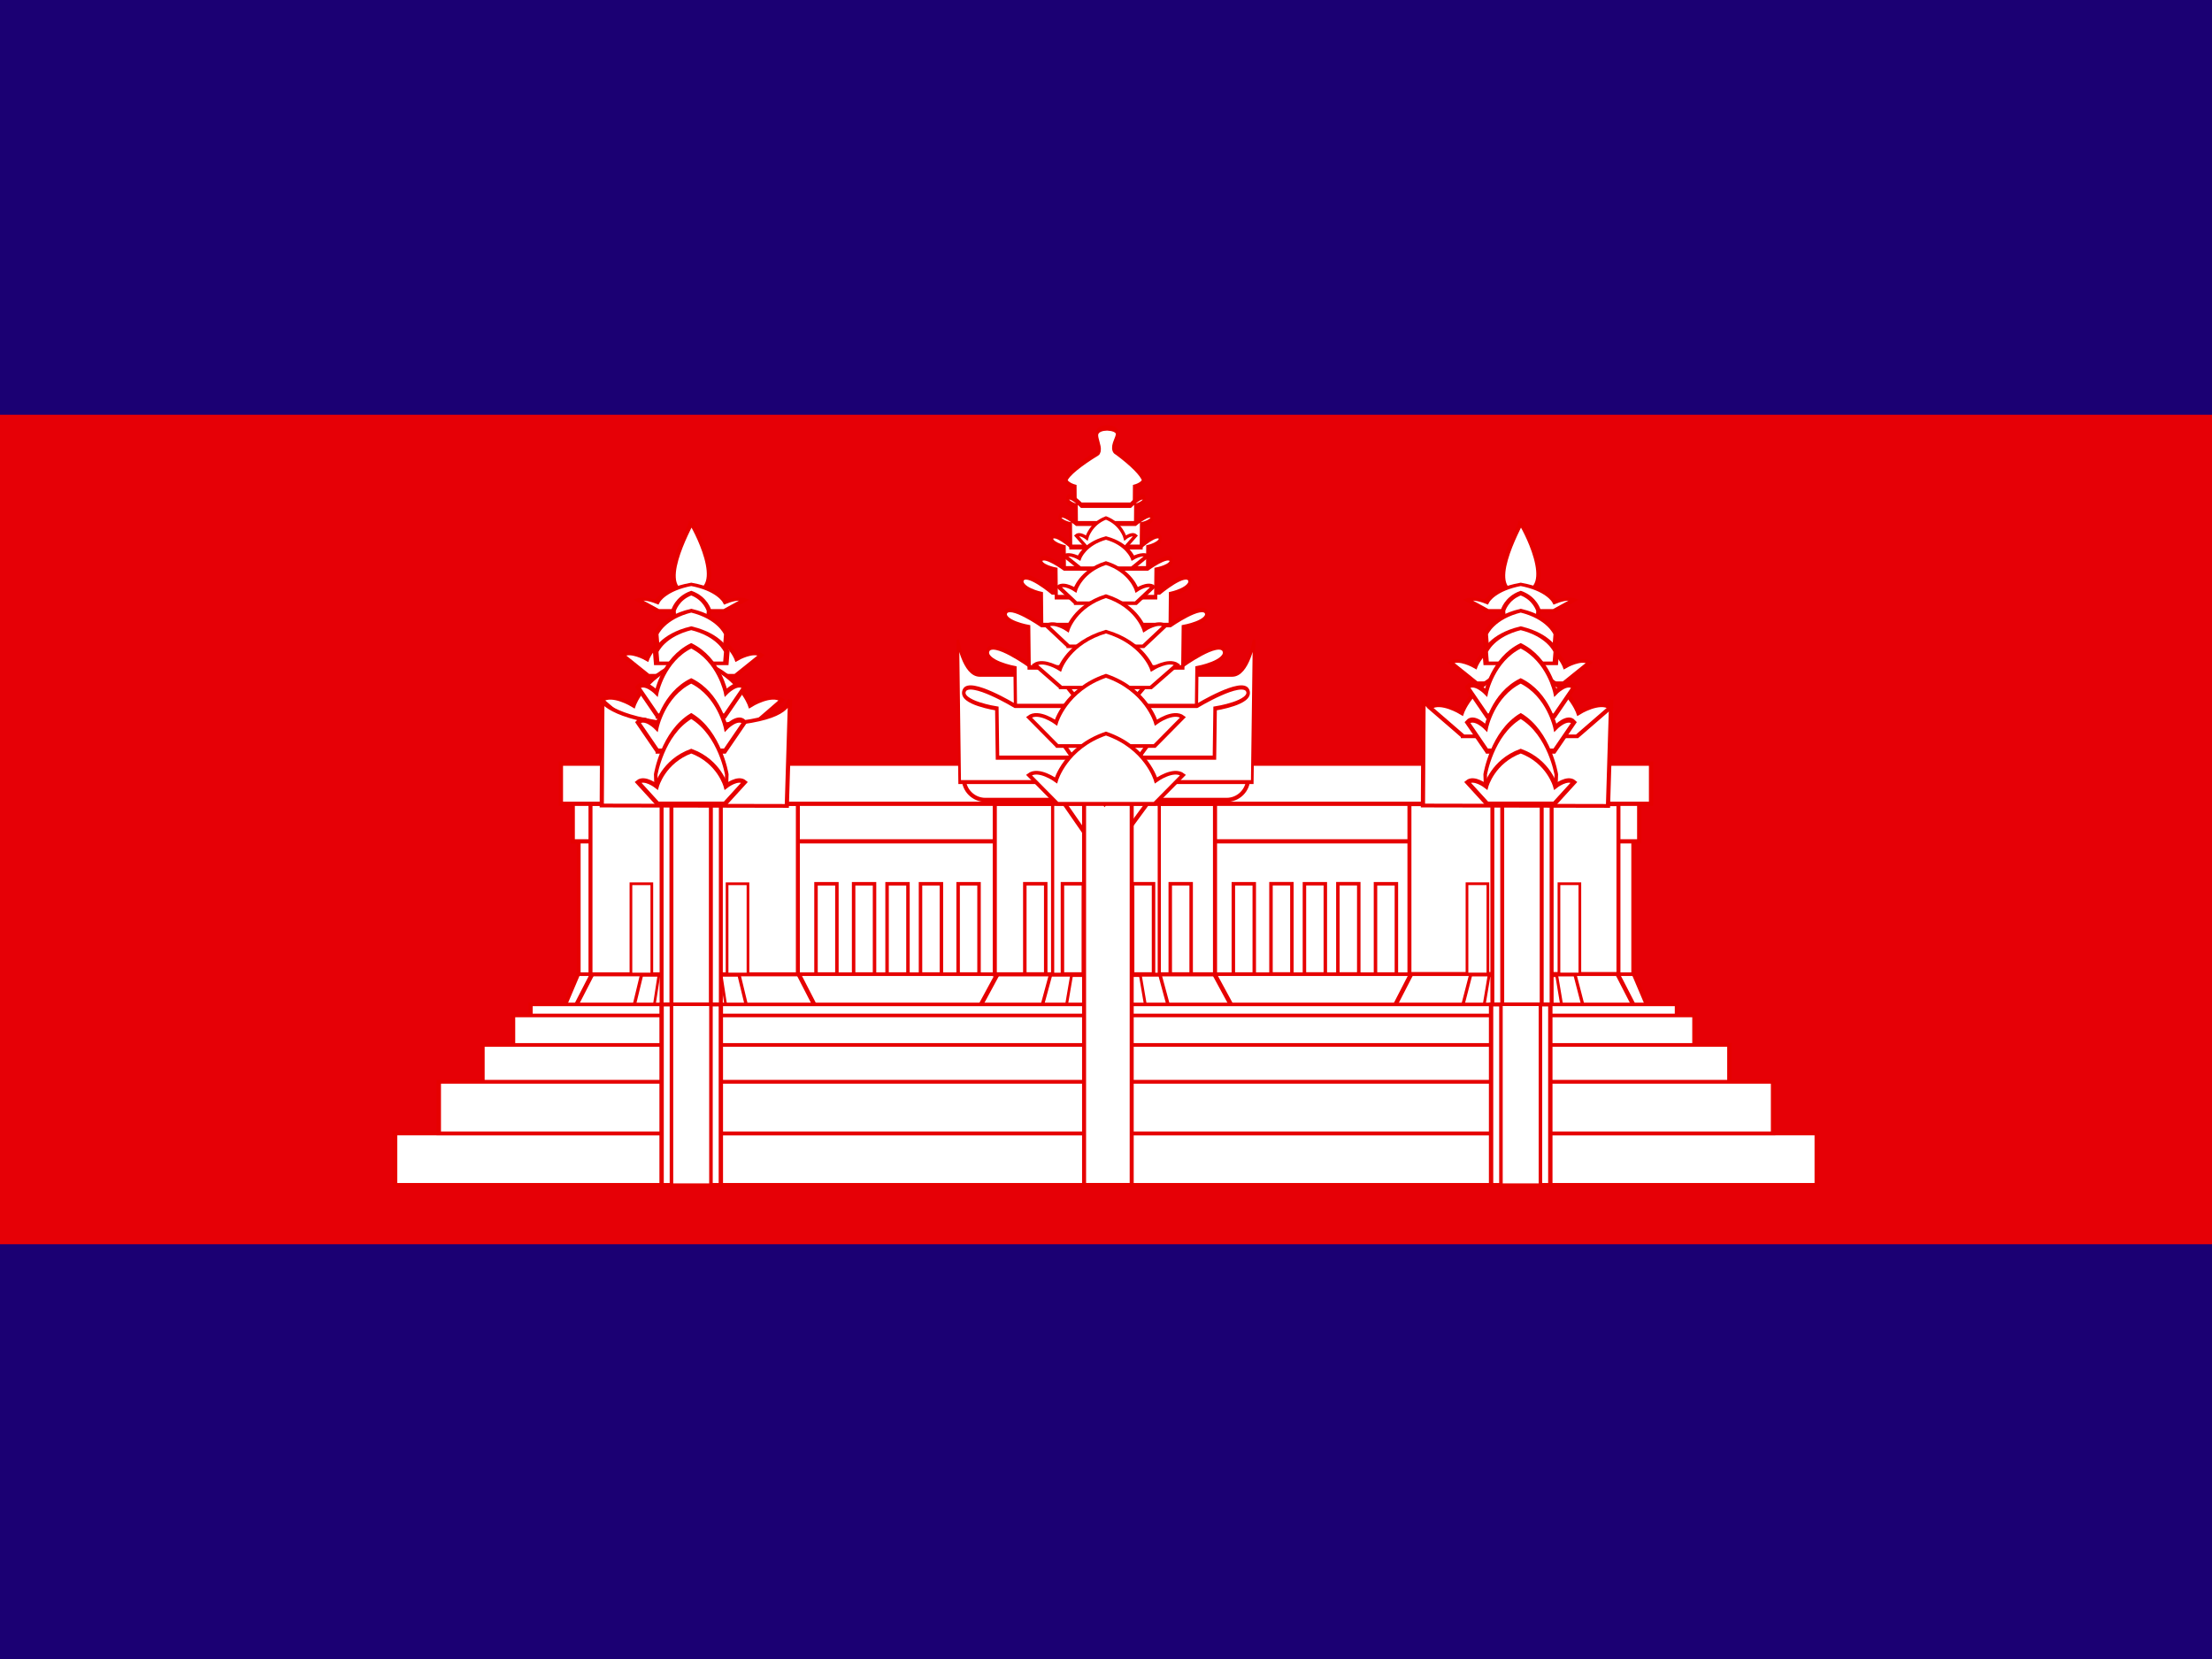
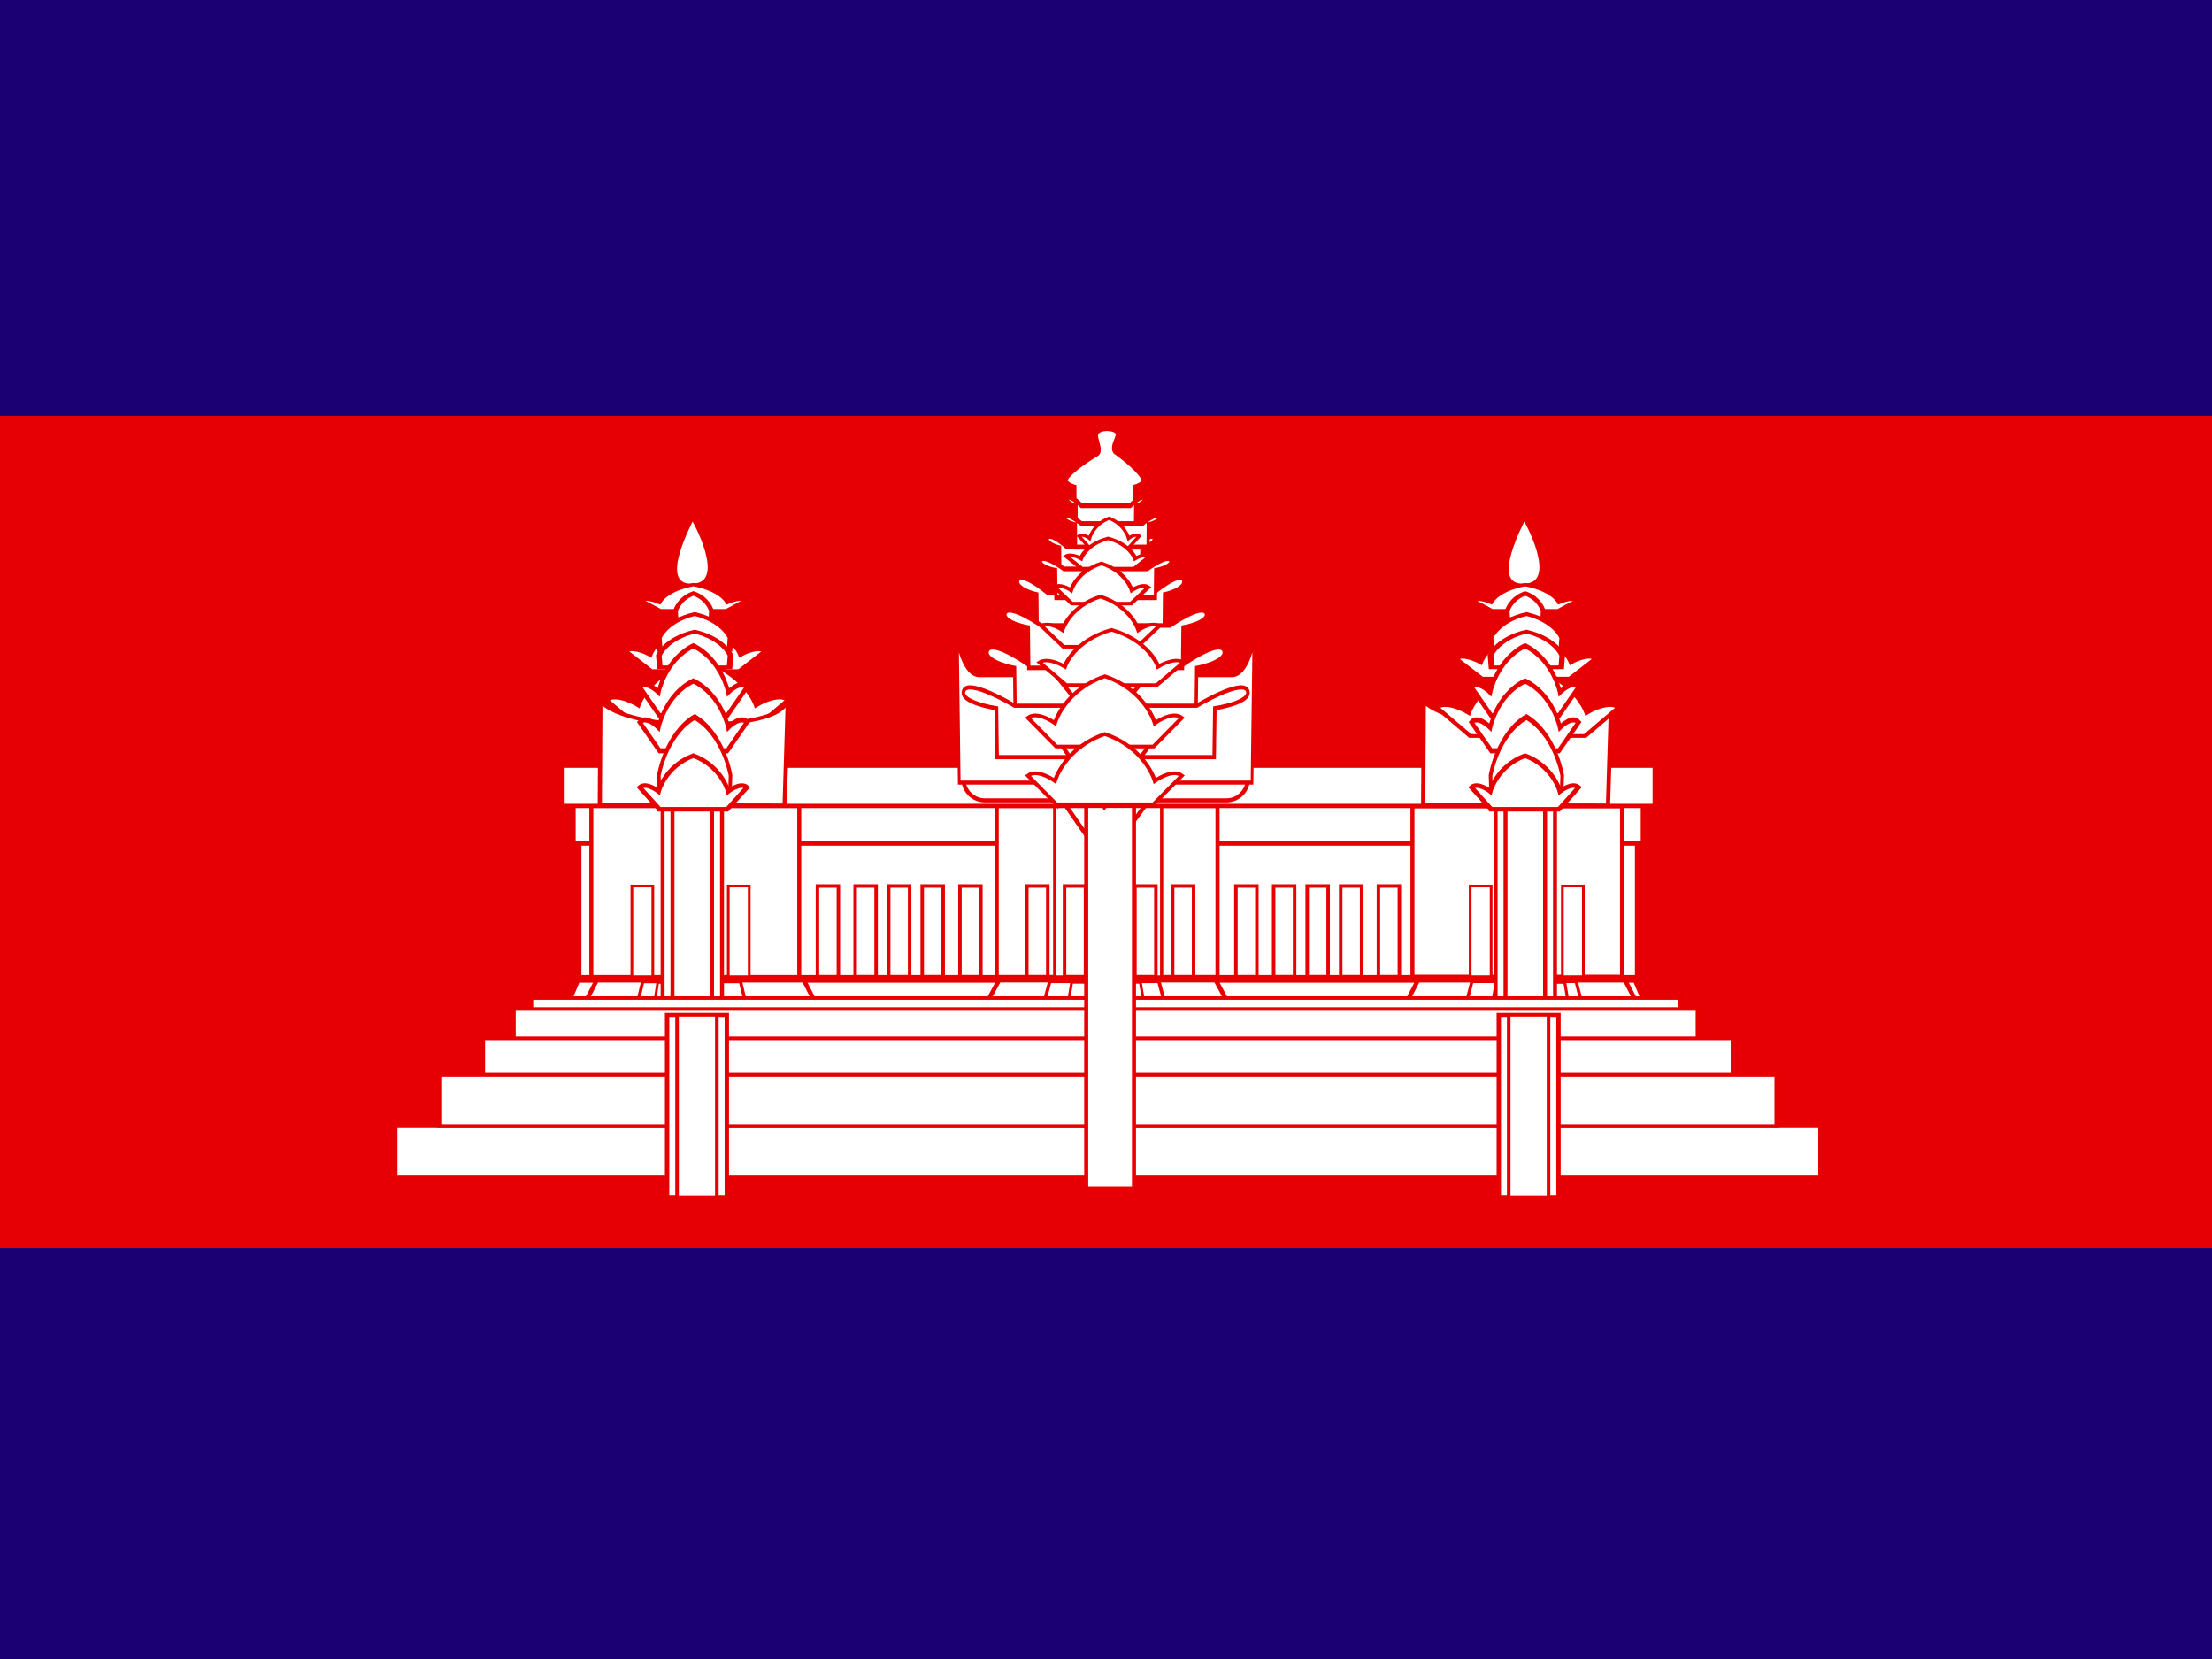
- <svg xmlns="http://www.w3.org/2000/svg" height="480" width="640" version="1" viewBox="0 0 640 480">
+ <svg xmlns="http://www.w3.org/2000/svg" width="640" height="480" version="1">
  <defs>
    <clipPath id="a">
      <path fill-opacity=".67" d="M-85.333 0h682.67v512h-682.67z" />
    </clipPath>
  </defs>
-   <g fill-rule="evenodd" clip-path="url(#a)" transform="translate(80) scale(.9375)">
+   <g fill-rule="evenodd" clip-path="url(#a)" transform="translate(80) scale(.94)">
    <path fill="#1b0073" d="M-128 0h768v512h-768z" />
    <path fill="#e60006" d="M-128 128h768v256h-768z" />
-     <g stroke="#e60000" fill="#fff">
-       <path stroke-width="1.208" d="M93.251 248.065h325.473v52.63H93.251z" />
-       <path d="M220 280l-5 15h320l-5-15H220z" transform="matrix(1.0514 0 0 .82556 -138.285 69.541)" stroke-width="1.25" />
-       <path d="M245 280l-5 15h60l-5-15h-50z" transform="matrix(1.27557 0 0 .82556 37.621 69.542)" stroke-width="1.123" />
-       <path d="M245 280l-5 15h60l-5-15h-50z" transform="matrix(.64243 0 0 .82556 211.19 69.542)" stroke-width="1.52" />
-       <path d="M245 280l-5 15h60l-5-15h-50z" transform="matrix(.4152 0 0 .82556 272.558 69.542)" stroke-width="2.024" />
-       <path d="M245 280l-5 15h60l-5-15h-50z" transform="matrix(1.3409 0 0 .82556 -106.058 69.541)" stroke-width="1.098" />
-       <path stroke-width="1.306" d="M91.424 247.27h329.137v12.384H91.424z" />
-       <path stroke-width="1.229" d="M349.646 248.179h64.506v52.422h-64.506z" />
-       <path stroke-width=".831" d="M395.79 272.745h6.451v27.852h-6.45zM367.408 272.745h6.45v27.852h-6.45z" />
-       <path d="M245 280l-5 15h60l-5-15h-50z" transform="matrix(.67356 0 0 .82556 73.91 69.541)" stroke-width="1.554" />
-       <path d="M245 280l-5 15h60l-5-15h-50z" transform="matrix(.42245 0 0 .82556 141.925 69.541)" stroke-width="1.956" />
+     <g fill="#fff" stroke="#e60000">
+       <path stroke-width="1.208" d="M93.25 248.065h325.474v52.63H93.25z" />
+       <path stroke-width="1.25" d="M220 280l-5 15h320l-5-15H220z" transform="matrix(1.05 0 0 .83 -138.28 69.54)" />
+       <path stroke-width="1.123" d="M245 280l-5 15h60l-5-15h-50z" transform="matrix(1.28 0 0 .83 37.62 69.54)" />
+       <path stroke-width="1.52" d="M245 280l-5 15h60l-5-15h-50z" transform="matrix(.64 0 0 .83 211.19 69.54)" />
+       <path stroke-width="2.024" d="M245 280l-5 15h60l-5-15h-50z" transform="matrix(.42 0 0 .83 272.56 69.54)" />
+       <path stroke-width="1.098" d="M245 280l-5 15h60l-5-15h-50z" transform="matrix(1.34 0 0 .83 -106.06 69.54)" />
+       <path stroke-width="1.306" d="M91.424 247.27H420.56v12.384H91.425z" />
+       <path stroke-width="1.229" d="M349.646 248.18h64.506v52.42h-64.506z" />
+       <path stroke-width=".831" d="M395.79 272.745h6.45v27.852h-6.45zm-28.382 0h6.45v27.852h-6.45z" />
+       <path stroke-width="1.554" d="M245 280l-5 15h60l-5-15h-50z" transform="matrix(.67 0 0 .83 73.91 69.54)" />
+       <path stroke-width="1.956" d="M245 280l-5 15h60l-5-15h-50z" transform="matrix(.42 0 0 .83 141.93 69.54)" />
      <path stroke-width="1.264" d="M221.675 248.065h67.968v52.63h-67.968z" />
-       <path stroke-width="1.073" d="M275.83 272.74h6.45v27.853h-6.45zM230.944 272.738h6.454v27.852h-6.454z" />
-       <path stroke-width=".98" d="M239.53 235.33h32.914v65.352h-32.913z" />
-       <path stroke-width="1.073" d="M264.219 272.739h6.45v27.852h-6.45zM242.555 272.74h6.455v27.852h-6.455z" />
-       <path d="M358.18 217.13l13.471 22.98 14.264-22.98H358.18z" transform="matrix(1.0321 0 0 .87371 -128 56.123)" stroke-width="1pt" />
+       <path stroke-width="1.073" d="M275.83 272.74h6.45v27.853h-6.45zm-44.886-.002h6.454v27.852h-6.454z" />
+       <path stroke-width=".98" d="M239.53 235.33h32.914v65.352H239.53z" />
+       <path stroke-width="1.073" d="M264.22 272.74h6.45v27.85h-6.45zm-21.665 0h6.455v27.852h-6.455z" />
+       <path stroke-width="1pt" d="M358.18 217.13l13.47 22.98 14.265-22.98H358.18z" transform="matrix(1.03 0 0 .87 -128 56.12)" />
      <path stroke-width="1.217" d="M375.242 248.065h18.285v65.012h-18.285z" />
      <path stroke-width="1.216" d="M378.286 248.065h12.178v65.012h-12.178z" />
-       <g>
-         <path d="M245 280l-5 15h60l-5-15h-50z" transform="matrix(1.27568 0 0 .82556 -215.159 69.542)" stroke-width="1.123" />
-         <path d="M245 280l-5 15h60l-5-15h-50z" transform="matrix(.59975 0 0 .82556 -34.228 69.542)" stroke-width="1.637" />
-         <path d="M245 280l-5 15h60l-5-15h-50z" transform="matrix(.38267 0 0 .82556 24.297 69.542)" stroke-width="2.049" />
-         <path stroke-width="1.227" d="M96.905 248.065h63.998v52.63H96.905z" />
-         <path stroke-width=".831" d="M109.383 272.747h6.45V300.6h-6.45zM139.056 272.748h6.45V300.6h-6.45z" />
-         <path stroke-width="1.217" d="M118.847 248.065h18.286v65.012h-18.286z" />
-         <path stroke-width="1.216" d="M121.882 248.065h12.177v65.012h-12.177z" />
+       <path stroke-width="1.123" d="M245 280l-5 15h60l-5-15h-50z" transform="matrix(1.28 0 0 .83 -215.16 69.54)" />
+       <path stroke-width="1.637" d="M245 280l-5 15h60l-5-15h-50z" transform="matrix(.6 0 0 .83 -34.23 69.54)" />
+       <path stroke-width="2.049" d="M245 280l-5 15h60l-5-15h-50z" transform="matrix(.38 0 0 .83 24.3 69.54)" />
+       <path stroke-width="1.227" d="M96.905 248.065h63.998v52.63H96.905z" />
+       <path stroke-width=".831" d="M109.383 272.747h6.45V300.6h-6.45zm29.673 0h6.45V300.6h-6.45z" />
+       <path stroke-width="1.217" d="M118.847 248.065h18.286v65.012h-18.286z" />
+       <path stroke-width="1.216" d="M121.882 248.065h12.177v65.012h-12.18z" />
+       <path stroke-width="1.32" d="M87.77 235.68h336.445v12.383H87.77z" />
+       <path stroke-width="1pt" d="M187.5 328.56h406.25v17.5H187.5z" transform="matrix(1.08 0 0 .9 -165.98 50.86)" />
+       <path stroke-width="1.197" d="M226.25 284.81h327.5v17.5h-327.5z" transform="matrix(1.08 0 0 .9 -165.98 50.86)" />
+       <path stroke-width="1.215" d="M221.25 288.56h337.5v17.5h-337.5z" transform="matrix(1.08 0 0 .9 -165.98 50.86)" />
+       <path stroke-width="1pt" d="M187.5 328.56h406.25v17.5H187.5z" transform="matrix(1.08 0 0 .9 -165.98 50.86)" />
+       <path stroke-width="1.249" d="M212.5 298.56h356.25v17.5H212.5z" transform="matrix(1.08 0 0 .9 -165.98 50.86)" />
+       <path stroke-width="1.292" d="M200 311.06h381.25v17.5H200z" transform="matrix(1.08 0 0 .9 -165.98 50.86)" />
+       <path stroke-width="1.373" d="M287.5 283.56h18.75v62.5H287.5z" transform="matrix(.98 0 0 .9 -161.52 57.16)" />
+       <path stroke-width="1.121" d="M290.62 283.56h12.5v62.5h-12.5z" transform="matrix(.98 0 0 .9 -161.52 57.16)" />
+       <path stroke-width="1.373" d="M287.5 283.56h18.75v62.5H287.5z" transform="matrix(.98 0 0 .9 94.47 57.16)" />
+       <path stroke-width="1.121" d="M290.62 283.56h12.5v62.5h-12.5z" transform="matrix(.98 0 0 .9 94.47 57.16)" />
+       <path stroke-width="1.24" d="M249.233 248.065h14.696v117.64h-14.7z" />
+       <path stroke-width="1pt" d="M217.92 220.3l.184-36.915s3.362 7.236 29.512 8.82c24.75-.936 28.848-5.36 29.97-9.283l-1.026 37.515-58.64-.137z" transform="matrix(.97 0 0 .87 141.57 56.12)" />
+       <path stroke-width="3.528" d="M330.92 208.56l-18.42-20.45c6.14-5.303 17.543 3.79 17.543 3.79s6.14-23.486 32.457-33.335c26.316 9.85 32.456 33.334 32.456 33.334s11.403-9.098 17.544-3.79l-18.422 20.45H330.92z" transform="matrix(.43 0 0 .3 228.66 146.27)" />
+       <path stroke-width="2.615" d="M330.92 208.56l-18.42-20.45c6.14-5.303 17.543 3.79 17.543 3.79s6.14-23.486 32.457-33.335c26.316 9.85 32.456 33.334 32.456 33.334s11.403-9.098 17.544-3.79l-18.422 20.45H330.92z" transform="matrix(.56 0 0 .43 182.11 136.85)" />
+       <path stroke-width="1.353" d="M383.97 159.108c.317 0 12.045 20.92 0 21.237-12.045.317 0-20.603 0-21.237z" />
+       <path stroke-width="5.963" d="M330.92 208.56l-18.42-20.45c6.14-5.303 17.543 3.79 17.543 3.79s6.14-23.486 32.457-33.335c26.316 9.85 32.456 33.334 32.456 33.334s11.403-9.098 17.544-3.79l-18.422 20.45H330.92z" transform="matrix(.33 0 0 .16 264.68 154.57)" />
+       <path stroke-width="8.321" d="M330.92 208.56l-.878-16.666s6.14-23.485 32.457-33.334c26.31 9.85 32.45 33.334 32.45 33.334l-.878 16.666H330.92z" transform="matrix(.17 0 0 .16 322.73 157.28)" />
+       <path stroke-width="5.096" d="M330.92 208.56l-.878-16.666s6.14-23.485 32.457-33.334c26.31 9.85 32.45 33.334 32.45 33.334l-.878 16.666H330.92z" transform="matrix(.34 0 0 .22 261.46 154.1)" />
+       <path stroke-width="5.096" d="M330.92 208.56l-.878-16.666s6.14-23.485 32.457-33.334c26.31 9.85 32.45 33.334 32.45 33.334l-.878 16.666H330.92z" transform="matrix(.34 0 0 .22 261.46 159.52)" />
+       <path stroke-width="3.651" d="M330.92 208.56l-18.42-20.45c6.14-5.303 17.543 3.79 17.543 3.79s6.14-23.486 32.457-33.335c26.316 9.85 32.456 33.334 32.456 33.334s11.403-9.098 17.544-3.79l-18.422 20.45H330.92z" transform="matrix(.33 0 0 .43 264.68 130.58)" />
+       <path stroke-width="3.651" d="M330.92 208.56l-18.42-20.45c6.14-5.303 17.543 3.79 17.543 3.79s6.14-23.486 32.457-33.335c26.316 9.85 32.456 33.334 32.456 33.334s11.403-9.098 17.544-3.79l-18.422 20.45H330.92z" transform="matrix(.33 0 0 .43 264.68 141.41)" />
+       <path stroke-width="3.223" d="M330.92 208.56l-.878-16.666s6.14-23.485 32.457-33.334c26.31 9.85 32.45 33.334 32.45 33.334l-.878 16.666H330.92z" transform="matrix(.34 0 0 .54 261.46 135.07)" />
+       <path stroke-width="1.391" d="M373.884 249.085l-6.08-6.75c2.027-1.75 5.79 1.252 5.79 1.252s2.026-7.75 10.71-11c8.685 3.25 10.71 11 10.71 11s3.764-3 5.79-1.25l-6.078 6.75h-20.842z" />
+       <path stroke-width="3.528" d="M330.92 208.56l-18.42-20.45c6.14-5.303 17.543 3.79 17.543 3.79s6.14-23.486 32.457-33.335c26.316 9.85 32.456 33.334 32.456 33.334s11.403-9.098 17.544-3.79l-18.422 20.45H330.92z" transform="matrix(.43 0 0 .3 -26.96 143.96)" />
+       <path stroke-width="2.615" d="M330.92 208.56l-18.42-20.45c6.14-5.303 17.543 3.79 17.543 3.79s6.14-23.486 32.457-33.335c26.316 9.85 32.456 33.334 32.456 33.334s11.403-9.098 17.544-3.79l-18.422 20.45H330.92z" transform="matrix(.56 0 0 .43 -73.51 134.53)" />
+       <path stroke-width="1pt" d="M217.92 220.3l.184-36.915s3.362 7.236 29.512 8.82c24.75-.936 28.848-5.36 29.97-9.283l-1.026 37.515-58.64-.137z" transform="matrix(.97 0 0 .87 -111.86 56.12)" />
+       <path stroke-width="1.353" d="M127.97 159.108c.317 0 12.045 20.92 0 21.237-12.045.317 0-20.603 0-21.237z" />
+       <path stroke-width="5.963" d="M330.92 208.56l-18.42-20.45c6.14-5.303 17.543 3.79 17.543 3.79s6.14-23.486 32.457-33.335c26.316 9.85 32.456 33.334 32.456 33.334s11.403-9.098 17.544-3.79l-18.422 20.45H330.92z" transform="matrix(.33 0 0 .16 8.69 154.57)" />
+       <path stroke-width="8.321" d="M330.92 208.56l-.878-16.666s6.14-23.485 32.457-33.334c26.31 9.85 32.45 33.334 32.45 33.334l-.878 16.666H330.92z" transform="matrix(.17 0 0 .16 66.73 157.28)" />
+       <path stroke-width="5.096" d="M330.92 208.56l-.878-16.666s6.14-23.485 32.457-33.334c26.31 9.85 32.45 33.334 32.45 33.334l-.878 16.666H330.92z" transform="matrix(.34 0 0 .22 5.47 154.1)" />
+       <path stroke-width="5.096" d="M330.92 208.56l-.878-16.666s6.14-23.485 32.457-33.334c26.31 9.85 32.45 33.334 32.45 33.334l-.878 16.666H330.92z" transform="matrix(.34 0 0 .22 5.47 159.52)" />
+       <path stroke-width="3.651" d="M330.92 208.56l-18.42-20.45c6.14-5.303 17.543 3.79 17.543 3.79s6.14-23.486 32.457-33.335c26.316 9.85 32.456 33.334 32.456 33.334s11.403-9.098 17.544-3.79l-18.422 20.45H330.92z" transform="matrix(.33 0 0 .43 8.69 130.58)" />
+       <path stroke-width="3.651" d="M330.92 208.56l-18.42-20.45c6.14-5.303 17.543 3.79 17.543 3.79s6.14-23.486 32.457-33.335c26.316 9.85 32.456 33.334 32.456 33.334s11.403-9.098 17.544-3.79l-18.422 20.45H330.92z" transform="matrix(.33 0 0 .43 8.69 141.41)" />
+       <path stroke-width="3.223" d="M330.92 208.56l-.878-16.666s6.14-23.485 32.457-33.334c26.31 9.85 32.45 33.334 32.45 33.334l-.878 16.666H330.92z" transform="matrix(.34 0 0 .54 5.47 135.07)" />
+       <path stroke-width="1.391" d="M117.894 249.085l-6.08-6.75c2.027-1.75 5.79 1.252 5.79 1.252s2.026-7.75 10.71-11c8.685 3.25 10.71 11 10.71 11s3.764-3 5.79-1.25l-6.078 6.75h-20.842z" />
+       <g transform="translate(-128) scale(1.03)">
+         <rect width="85.039" height="12.898" x="329.53" y="226.28" stroke-width="1.226" ry="6.449" />
+         <path stroke-width="1.579" d="M353.24-212.6l1.093-56.693s-3.28 13.906-13.123 13.906H190.29c-9.843 0-13.124-13.906-13.124-13.906l1.093 56.693h174.98z" transform="matrix(.5 0 0 .75 239.17 393.31)" />
+         <path stroke-width="2.4" d="M510.49 70.22l.41-25.61s23.557-2.998 20.288-9.332c-3.27-6.333-31.604 7.986-31.604 7.986h-113.34s-28.335-14.32-31.604-7.986c-3.27 6.334 20.288 9.332 20.288 9.332l.408 25.61h135.15z" transform="matrix(.4 0 0 .57 194.88 174.23)" />
+         <path stroke-width="2.19" d="M510.49 70.22l.41-25.61s23.557-2.998 20.288-9.332c-3.27-6.333-31.604 7.986-31.604 7.986h-113.34s-28.335-14.32-31.604-7.986c-3.27 6.334 20.288 9.332 20.288 9.332l.408 25.61h135.15z" transform="matrix(.48 0 0 .57 159.45 186.23)" />
+         <path stroke-width="6.247" d="M510.49 70.22l.41-25.61s23.557-3 20.288-9.332c-3.27-6.333-27.29-18.36-61.81-31.08-24.29-5.905 31.26-26.346-21.07-27.71-48.02.758-5.42 23.32-21.07 28.62-38.84 11.81-69.33 23.837-72.6 30.17-3.27 6.334 20.29 9.332 20.29 9.332l.408 25.61h135.15z" transform="matrix(.13 0 0 .26 314.17 134.08)" />
+         <path stroke-width="3.152" d="M510.49 70.22l.41-25.61s23.557-2.998 20.288-9.332c-3.27-6.333-31.604 7.986-31.604 7.986h-113.34s-28.335-14.32-31.604-7.986c-3.27 6.334 20.288 9.332 20.288 9.332l.408 25.61h135.15z" transform="matrix(.28 0 0 .47 246.55 156.75)" />
+         <path stroke-width="2.877" d="M510.49 70.22l.41-25.61s23.557-2.998 20.288-9.332c-3.27-6.333-31.604 7.986-31.604 7.986h-113.34s-28.335-14.32-31.604-7.986c-3.27 6.334 20.288 9.332 20.288 9.332l.408 25.61h135.15z" transform="matrix(.34 0 0 .47 221.46 166.57)" />
+         <path stroke-width="4.755" d="M510.49 70.22l.41-25.61s23.557-2.998 20.288-9.332c-3.27-6.333-31.604 7.986-31.604 7.986h-113.34s-28.335-14.32-31.604-7.986c-3.27 6.334 20.288 9.332 20.288 9.332l.408 25.61h135.15z" transform="matrix(.18 0 0 .32 290.85 149.49)" />
+         <path stroke-width="4.341" d="M510.49 70.22l.41-25.61s23.557-2.998 20.288-9.332c-3.27-6.333-31.604 7.986-31.604 7.986h-113.34s-28.335-14.32-31.604-7.986c-3.27 6.334 20.288 9.332 20.288 9.332l.408 25.61h135.15z" transform="matrix(.22 0 0 .32 274.61 156.16)" />
+         <path stroke-width="6.247" d="M510.49 70.22l.41-25.61s23.557-2.998 20.288-9.332c-3.27-6.333-31.604 7.986-31.604 7.986h-113.34s-28.335-14.32-31.604-7.986c-3.27 6.334 20.288 9.332 20.288 9.332l.408 25.61h135.15z" transform="matrix(.13 0 0 .26 314.53 139.78)" />
+         <path stroke-width="5.702" d="M510.49 70.22l.41-25.61s23.557-2.998 20.288-9.332c-3.27-6.333-31.604 7.986-31.604 7.986h-113.34s-28.335-14.32-31.604-7.986c-3.27 6.334 20.288 9.332 20.288 9.332l.408 25.61h135.15z" transform="matrix(.16 0 0 .26 303.03 145.24)" />
+         <path stroke-width=".98" d="M367.386 163.88l-3.316-3.68c1.105-.955 3.158.682 3.158.682s1.105-4.227 5.842-6c4.737 1.773 5.842 6 5.842 6s2.053-1.637 3.158-.682l-3.316 3.682h-11.368z" />
+         <path stroke-width="5.444" d="M330.92 208.56l-18.42-20.45c6.14-5.303 17.543 3.79 17.543 3.79s6.14-23.486 32.457-33.335c26.316 9.85 32.456 33.334 32.456 33.334s11.403-9.098 17.544-3.79l-18.422 20.45H330.92z" transform="matrix(.25 0 0 .18 282.14 132.34)" />
+         <path stroke-width="4.41" d="M330.92 208.56l-18.42-20.45c6.14-5.303 17.543 3.79 17.543 3.79s6.14-23.486 32.457-33.335c26.316 9.85 32.456 33.334 32.456 33.334s11.403-9.098 17.544-3.79l-18.422 20.45H330.92z" transform="matrix(.28 0 0 .24 269.29 130.32)" />
+         <path stroke-width="3.528" d="M330.92 208.56l-18.42-20.45c6.14-5.303 17.543 3.79 17.543 3.79s6.14-23.486 32.457-33.335c26.316 9.85 32.456 33.334 32.456 33.334s11.403-9.098 17.544-3.79l-18.422 20.45H330.92z" transform="matrix(.35 0 0 .3 243.6 130.7)" />
+         <path stroke-width="1.458" d="M358.18 217.13l13.47 22.98 14.265-22.98H358.18z" transform="matrix(.92 0 0 .67 28.62 57.55)" />
+         <path stroke-width="3.051" d="M330.92 208.56l-18.42-20.45c6.14-5.303 17.543 3.79 17.543 3.79s6.14-23.486 32.457-33.335c26.316 9.85 32.456 33.334 32.456 33.334s11.403-9.098 17.544-3.79l-18.422 20.45H330.92z" transform="matrix(.43 0 0 .33 217.91 135.87)" />
+         <path stroke-width="1.25" d="M358.18 217.13l13.47 22.98 14.265-22.98H358.18z" transform="matrix(1 0 0 .85 0 37.09)" />
+         <path stroke-width="2.615" d="M330.92 208.56l-18.42-20.45c6.14-5.303 17.543 3.79 17.543 3.79s6.14-23.486 32.457-33.335c26.316 9.85 32.456 33.334 32.456 33.334s11.403-9.098 17.544-3.79l-18.422 20.45H330.92z" transform="matrix(.46 0 0 .42 205.07 135.49)" />
+         <path stroke-width="2.615" d="M330.92 208.56l-18.42-20.45c6.14-5.303 17.543 3.79 17.543 3.79s6.14-23.486 32.457-33.335c26.316 9.85 32.456 33.334 32.456 33.334s11.403-9.098 17.544-3.79l-18.422 20.45H330.92z" transform="matrix(.46 0 0 .42 205.07 152.76)" />
      </g>
-       <path stroke-width="1.32" d="M87.77 235.68h336.445v12.383H87.77z" />
-       <g>
-         <path stroke-width="1pt" d="M187.5 328.56h406.25v17.5H187.5z" transform="matrix(1.0802 0 0 .9098 -165.977 50.86)" />
-         <path stroke-width="1.197" d="M226.25 284.81h327.5v17.5h-327.5z" transform="matrix(1.0802 0 0 .9098 -165.977 50.86)" />
-         <path stroke-width="1.215" d="M221.25 288.56h337.5v17.5h-337.5z" transform="matrix(1.0802 0 0 .9098 -165.977 50.86)" />
-         <path stroke-width="1pt" d="M187.5 328.56h406.25v17.5H187.5z" transform="matrix(1.0802 0 0 .9098 -165.977 50.86)" />
-         <path stroke-width="1.249" d="M212.5 298.56h356.25v17.5H212.5z" transform="matrix(1.0802 0 0 .9098 -165.977 50.86)" />
-         <path stroke-width="1.292" d="M200 311.06h381.25v17.5H200z" transform="matrix(1.0802 0 0 .9098 -165.977 50.86)" />
-         <g>
-           <path stroke-width="1.373" d="M287.5 283.56h18.75v62.5H287.5z" transform="matrix(.97521 0 0 .89163 -161.523 57.156)" />
-           <path stroke-width="1.121" d="M290.62 283.56h12.5v62.5h-12.5z" transform="matrix(.97521 0 0 .89163 -161.523 57.156)" />
-         </g>
-         <g>
-           <path stroke-width="1.373" d="M287.5 283.56h18.75v62.5H287.5z" transform="matrix(.97521 0 0 .89163 94.47 57.156)" />
-           <path stroke-width="1.121" d="M290.62 283.56h12.5v62.5h-12.5z" transform="matrix(.97521 0 0 .89163 94.47 57.156)" />
-         </g>
-       </g>
-       <path stroke-width="1.24" d="M249.233 248.065h14.696v117.64h-14.696z" />
-       <g>
-         <path d="M217.92 220.3l.184-36.915s3.362 7.236 29.512 8.821c24.749-.937 28.848-5.362 29.969-9.284l-1.025 37.515-58.64-.137z" transform="matrix(.97394 0 0 .87371 141.574 56.123)" stroke-width="1pt" />
-         <path d="M330.92 208.56l-18.42-20.45c6.141-5.303 17.543 3.789 17.543 3.789s6.14-23.485 32.457-33.334c26.316 9.849 32.456 33.334 32.456 33.334s11.403-9.092 17.544-3.789l-18.422 20.455h-63.157z" transform="matrix(.428 0 0 .30959 228.657 146.27)" stroke-width="3.528" />
-         <path d="M330.92 208.56l-18.42-20.45c6.141-5.303 17.543 3.789 17.543 3.789s6.14-23.485 32.457-33.334c26.316 9.849 32.456 33.334 32.456 33.334s11.403-9.092 17.544-3.789l-18.422 20.455h-63.157z" transform="matrix(.55638 0 0 .43342 182.114 136.848)" stroke-width="2.615" />
-         <g>
-           <path d="M0 280.52c.792 0 30.112 52.301 0 53.093-30.112.793 0-51.508 0-53.093z" transform="matrix(.40719 0 0 .40808 383.966 46.902)" stroke-width="3.383" />
-           <path d="M330.92 208.56l-18.42-20.45c6.141-5.303 17.543 3.789 17.543 3.789s6.14-23.485 32.457-33.334c26.316 9.849 32.456 33.334 32.456 33.334s11.403-9.092 17.544-3.789l-18.422 20.455h-63.157z" transform="matrix(.32914 0 0 .16252 264.684 154.57)" stroke-width="5.963" />
-           <path d="M330.92 208.56l-.878-16.666s6.14-23.485 32.457-33.334c26.316 9.849 32.456 33.334 32.456 33.334l-.878 16.666H330.92z" transform="matrix(.16902 0 0 .16252 322.73 157.278)" stroke-width="8.321" />
-           <path d="M330.92 208.56l-.878-16.666s6.14-23.485 32.457-33.334c26.316 9.849 32.456 33.334 32.456 33.334l-.878 16.666H330.92z" transform="matrix(.33803 0 0 .2167 261.461 154.105)" stroke-width="5.096" />
-           <path d="M330.92 208.56l-.878-16.666s6.14-23.485 32.457-33.334c26.316 9.849 32.456 33.334 32.456 33.334l-.878 16.666H330.92z" transform="matrix(.33803 0 0 .2167 261.461 159.523)" stroke-width="5.096" />
-           <path d="M330.92 208.56l-18.42-20.45c6.141-5.303 17.543 3.789 17.543 3.789s6.14-23.485 32.457-33.334c26.316 9.849 32.456 33.334 32.456 33.334s11.403-9.092 17.544-3.789l-18.422 20.455h-63.157z" transform="matrix(.3291 0 0 .4334 264.684 130.58)" stroke-width="3.651" />
-           <path d="M330.92 208.56l-18.42-20.45c6.141-5.303 17.543 3.789 17.543 3.789s6.14-23.485 32.457-33.334c26.316 9.849 32.456 33.334 32.456 33.334s11.403-9.092 17.544-3.789l-18.422 20.455h-63.157z" transform="matrix(.3291 0 0 .4334 264.684 141.415)" stroke-width="3.651" />
-           <path d="M330.92 208.56l-.878-16.666s6.14-23.485 32.457-33.334c26.316 9.849 32.456 33.334 32.456 33.334l-.878 16.666H330.92z" transform="matrix(.33803 0 0 .54176 261.461 135.069)" stroke-width="3.223" />
-           <path d="M330.92 208.56l-18.42-20.45c6.141-5.303 17.543 3.789 17.543 3.789s6.14-23.485 32.457-33.334c26.316 9.849 32.456 33.334 32.456 33.334s11.403-9.092 17.544-3.789l-18.422 20.455h-63.157z" transform="matrix(.32914 0 0 .32505 264.684 180.265)" stroke-width="4.216" />
-         </g>
-       </g>
-       <g>
-         <path d="M330.92 208.56l-18.42-20.45c6.141-5.303 17.543 3.789 17.543 3.789s6.14-23.485 32.457-33.334c26.316 9.849 32.456 33.334 32.456 33.334s11.403-9.092 17.544-3.789l-18.422 20.455h-63.157z" transform="matrix(.428 0 0 .30959 -26.964 143.958)" stroke-width="3.528" />
-         <path d="M330.92 208.56l-18.42-20.45c6.141-5.303 17.543 3.789 17.543 3.789s6.14-23.485 32.457-33.334c26.316 9.849 32.456 33.334 32.456 33.334s11.403-9.092 17.544-3.789l-18.422 20.455h-63.157z" transform="matrix(.55638 0 0 .43342 -73.507 134.534)" stroke-width="2.615" />
-         <path d="M217.92 220.3l.184-36.915s3.362 7.236 29.512 8.821c24.749-.937 28.848-5.362 29.969-9.284l-1.025 37.515-58.64-.137z" transform="matrix(.97394 0 0 .87371 -111.857 56.123)" stroke-width="1pt" />
-         <g>
-           <path d="M0 280.52c.792 0 30.112 52.301 0 53.093-30.112.793 0-51.508 0-53.093z" transform="matrix(.40719 0 0 .40808 127.97 46.902)" stroke-width="3.383" />
-           <path d="M330.92 208.56l-18.42-20.45c6.141-5.303 17.543 3.789 17.543 3.789s6.14-23.485 32.457-33.334c26.316 9.849 32.456 33.334 32.456 33.334s11.403-9.092 17.544-3.789l-18.422 20.455h-63.157z" transform="matrix(.32914 0 0 .16252 8.688 154.57)" stroke-width="5.963" />
-           <path d="M330.92 208.56l-.878-16.666s6.14-23.485 32.457-33.334c26.316 9.849 32.456 33.334 32.456 33.334l-.878 16.666H330.92z" transform="matrix(.16902 0 0 .16252 66.734 157.278)" stroke-width="8.321" />
-           <path d="M330.92 208.56l-.878-16.666s6.14-23.485 32.457-33.334c26.316 9.849 32.456 33.334 32.456 33.334l-.878 16.666H330.92z" transform="matrix(.33803 0 0 .2167 5.466 154.105)" stroke-width="5.096" />
-           <path d="M330.92 208.56l-.878-16.666s6.14-23.485 32.457-33.334c26.316 9.849 32.456 33.334 32.456 33.334l-.878 16.666H330.92z" transform="matrix(.33803 0 0 .2167 5.466 159.523)" stroke-width="5.096" />
-           <path d="M330.92 208.56l-18.42-20.45c6.141-5.303 17.543 3.789 17.543 3.789s6.14-23.485 32.457-33.334c26.316 9.849 32.456 33.334 32.456 33.334s11.403-9.092 17.544-3.789l-18.422 20.455h-63.157z" transform="matrix(.3291 0 0 .4334 8.688 130.58)" stroke-width="3.651" />
-           <path d="M330.92 208.56l-18.42-20.45c6.141-5.303 17.543 3.789 17.543 3.789s6.14-23.485 32.457-33.334c26.316 9.849 32.456 33.334 32.456 33.334s11.403-9.092 17.544-3.789l-18.422 20.455h-63.157z" transform="matrix(.3291 0 0 .4334 8.688 141.415)" stroke-width="3.651" />
-           <path d="M330.92 208.56l-.878-16.666s6.14-23.485 32.457-33.334c26.316 9.849 32.456 33.334 32.456 33.334l-.878 16.666H330.92z" transform="matrix(.33803 0 0 .54176 5.466 135.069)" stroke-width="3.223" />
-           <path d="M330.92 208.56l-18.42-20.45c6.141-5.303 17.543 3.789 17.543 3.789s6.14-23.485 32.457-33.334c26.316 9.849 32.456 33.334 32.456 33.334s11.403-9.092 17.544-3.789l-18.422 20.455h-63.157z" transform="matrix(.32914 0 0 .32505 8.688 180.265)" stroke-width="4.216" />
-         </g>
-       </g>
-       <g transform="translate(-128) scale(1.0321)">
-         <rect ry="6.449" height="12.898" width="85.039" y="226.28" x="329.53" stroke-width="1.226" />
-         <path d="M353.24-212.6l1.093-56.693s-3.28 13.906-13.123 13.906H190.29c-9.843 0-13.124-13.906-13.124-13.906l1.093 56.693h174.98z" transform="matrix(.5 0 0 .75 239.17 393.31)" stroke-width="1.579" />
-         <path d="M510.49 70.219l.41-25.609s23.557-2.998 20.288-9.332c-3.27-6.333-31.604 7.986-31.604 7.986h-113.34s-28.335-14.32-31.604-7.986c-3.269 6.334 20.288 9.332 20.288 9.332l.408 25.609h135.15z" transform="matrix(.4 0 0 .57434 194.88 174.23)" stroke-width="2.4" />
-         <path d="M510.49 70.219l.41-25.609s23.557-2.998 20.288-9.332c-3.27-6.333-31.604 7.986-31.604 7.986h-113.34s-28.335-14.32-31.604-7.986c-3.269 6.334 20.288 9.332 20.288 9.332l.408 25.609h135.15z" transform="matrix(.48 0 0 .57434 159.45 186.23)" stroke-width="2.19" />
-         <path d="M510.49 70.219l.41-25.609s23.557-2.999 20.288-9.332c-3.27-6.333-27.29-18.36-61.81-31.08-24.29-5.905 31.26-26.346-21.07-27.709-48.02.757-5.42 23.318-21.07 28.618-38.84 11.81-69.33 23.838-72.6 30.171-3.27 6.334 20.29 9.332 20.29 9.332l.408 25.61h135.15z" transform="matrix(.12985 0 0 .26106 314.17 134.08)" stroke-width="6.247" />
-         <path d="M510.49 70.219l.41-25.609s23.557-2.998 20.288-9.332c-3.27-6.333-31.604 7.986-31.604 7.986h-113.34s-28.335-14.32-31.604-7.986c-3.269 6.334 20.288 9.332 20.288 9.332l.408 25.609h135.15z" transform="matrix(.28332 0 0 .46992 246.55 156.75)" stroke-width="3.152" />
-         <path d="M510.49 70.219l.41-25.609s23.557-2.998 20.288-9.332c-3.27-6.333-31.604 7.986-31.604 7.986h-113.34s-28.335-14.32-31.604-7.986c-3.269 6.334 20.288 9.332 20.288 9.332l.408 25.609h135.15z" transform="matrix(.34 0 0 .46992 221.46 166.57)" stroke-width="2.877" />
-         <path d="M510.49 70.219l.41-25.609s23.557-2.998 20.288-9.332c-3.27-6.333-31.604 7.986-31.604 7.986h-113.34s-28.335-14.32-31.604-7.986c-3.269 6.334 20.288 9.332 20.288 9.332l.408 25.609h135.15z" transform="matrix(.18333 0 0 .31908 290.85 149.49)" stroke-width="4.755" />
-         <path d="M510.49 70.219l.41-25.609s23.557-2.998 20.288-9.332c-3.27-6.333-31.604 7.986-31.604 7.986h-113.34s-28.335-14.32-31.604-7.986c-3.269 6.334 20.288 9.332 20.288 9.332l.408 25.609h135.15z" transform="matrix(.22 0 0 .31908 274.61 156.16)" stroke-width="4.341" />
-         <path d="M510.49 70.219l.41-25.609s23.557-2.998 20.288-9.332c-3.27-6.333-31.604 7.986-31.604 7.986h-113.34s-28.335-14.32-31.604-7.986c-3.269 6.334 20.288 9.332 20.288 9.332l.408 25.609h135.15z" transform="matrix(.12985 0 0 .26106 314.53 139.78)" stroke-width="6.247" />
-         <path d="M510.49 70.219l.41-25.609s23.557-2.998 20.288-9.332c-3.27-6.333-31.604 7.986-31.604 7.986h-113.34s-28.335-14.32-31.604-7.986c-3.269 6.334 20.288 9.332 20.288 9.332l.408 25.609h135.15z" transform="matrix(.15583 0 0 .26106 303.03 145.24)" stroke-width="5.702" />
-         <g>
-           <path d="M330.92 208.56l-18.42-20.45c6.141-5.303 17.543 3.789 17.543 3.789s6.14-23.485 32.457-33.334c26.316 9.849 32.456 33.334 32.456 33.334s11.403-9.092 17.544-3.789l-18.422 20.455h-63.157z" transform="matrix(.17717 0 0 .17997 307.82 126.336)" stroke-width="5.444" />
-           <path d="M330.92 208.56l-18.42-20.45c6.141-5.303 17.543 3.789 17.543 3.789s6.14-23.485 32.457-33.334c26.316 9.849 32.456 33.334 32.456 33.334s11.403-9.092 17.544-3.789l-18.422 20.455h-63.157z" transform="matrix(.24803 0 0 .17997 282.14 132.335)" stroke-width="5.444" />
-           <path d="M330.92 208.56l-18.42-20.45c6.141-5.303 17.543 3.789 17.543 3.789s6.14-23.485 32.457-33.334c26.316 9.849 32.456 33.334 32.456 33.334s11.403-9.092 17.544-3.789l-18.422 20.455h-63.157z" transform="matrix(.28346 0 0 .23996 269.29 130.316)" stroke-width="4.41" />
-           <path d="M330.92 208.56l-18.42-20.45c6.141-5.303 17.543 3.789 17.543 3.789s6.14-23.485 32.457-33.334c26.316 9.849 32.456 33.334 32.456 33.334s11.403-9.092 17.544-3.789l-18.422 20.455h-63.157z" transform="matrix(.35433 0 0 .29995 243.6 130.697)" stroke-width="3.528" />
-           <path d="M358.18 217.13l13.471 22.98 14.264-22.98H358.18z" transform="matrix(.92308 0 0 .67386 28.619 57.554)" stroke-width="1.458" />
-           <path d="M330.92 208.56l-18.42-20.45c6.141-5.303 17.543 3.789 17.543 3.789s6.14-23.485 32.457-33.334c26.316 9.849 32.456 33.334 32.456 33.334s11.403-9.092 17.544-3.789l-18.422 20.455h-63.157z" transform="matrix(.4252 0 0 .33427 217.91 135.867)" stroke-width="3.051" />
-           <path d="M358.18 217.13l13.471 22.98 14.264-22.98H358.18z" transform="matrix(1 0 0 .84654 0 37.089)" stroke-width="1.25" />
-           <path d="M330.92 208.56l-18.42-20.45c6.141-5.303 17.543 3.789 17.543 3.789s6.14-23.485 32.457-33.334c26.316 9.849 32.456 33.334 32.456 33.334s11.403-9.092 17.544-3.789l-18.422 20.455h-63.157z" transform="matrix(.46063 0 0 .41993 205.07 135.488)" stroke-width="2.615" />
-           <path d="M330.92 208.56l-18.42-20.45c6.141-5.303 17.543 3.789 17.543 3.789s6.14-23.485 32.457-33.334c26.316 9.849 32.456 33.334 32.456 33.334s11.403-9.092 17.544-3.789l-18.422 20.455h-63.157z" transform="matrix(.46063 0 0 .41993 205.07 152.762)" stroke-width="2.615" />
-         </g>
-       </g>
-       <g stroke-width="1.04">
-         <path d="M166.5 272.743h6.45v27.852h-6.45zM188.432 272.74h6.45v27.853h-6.45zM178.11 272.74h6.451v27.852h-6.45zM295.305 272.742h6.451v27.852h-6.45zM339.17 272.74h6.45v27.852h-6.45zM317.238 272.739h6.45v27.852h-6.45zM306.917 272.738h6.45v27.852h-6.45zM327.559 272.738h6.45v27.852h-6.45zM210.364 272.742h6.45v27.852h-6.45zM198.753 272.74h6.45v27.852h-6.45z" stroke-width="1.073" />
-       </g>
+       <path stroke-width="1.073" d="M166.5 272.743h6.45v27.852h-6.45zm21.932-.003h6.45v27.853h-6.45zm-10.322 0h6.45v27.852h-6.45zm117.195.002h6.45v27.852h-6.45zm43.865-.002h6.45v27.852h-6.45zm-21.932 0h6.45v27.85h-6.45zm-10.32-.002h6.45v27.852h-6.45zm20.64 0h6.45v27.852h-6.45zm-117.194.004h6.45v27.852h-6.45zm-11.61-.002h6.45v27.852h-6.45z" />
    </g>
  </g>
</svg>
